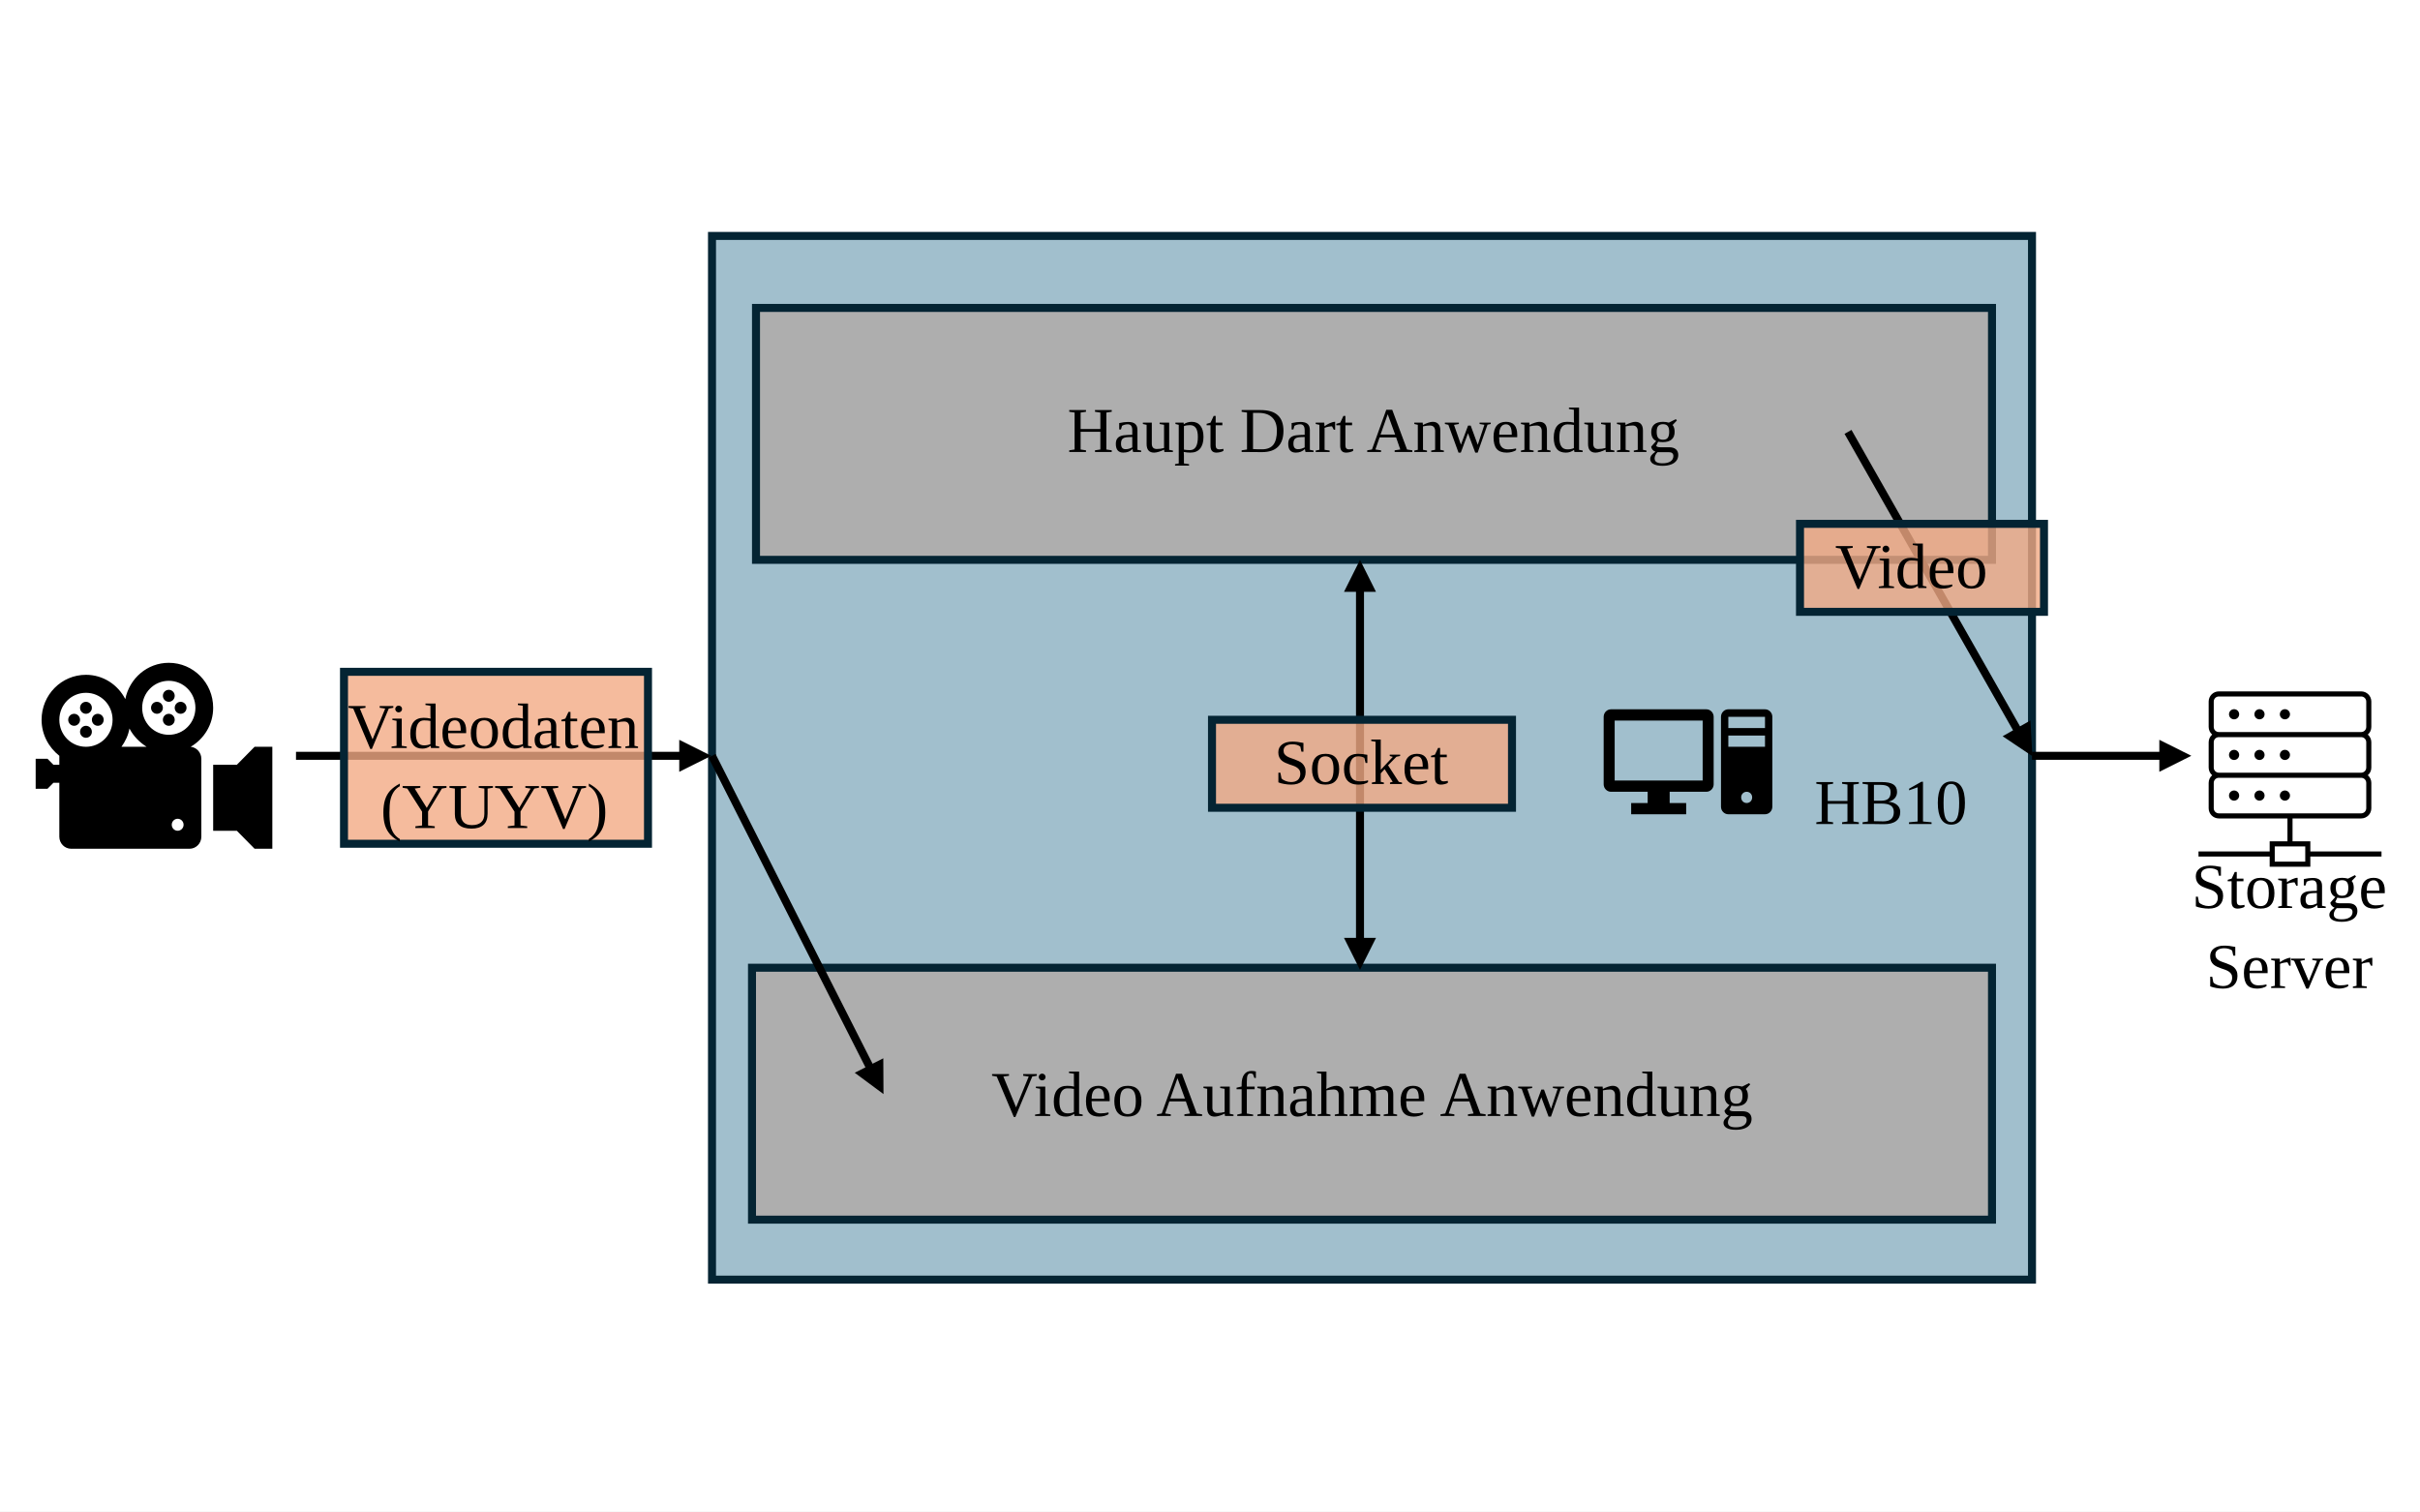
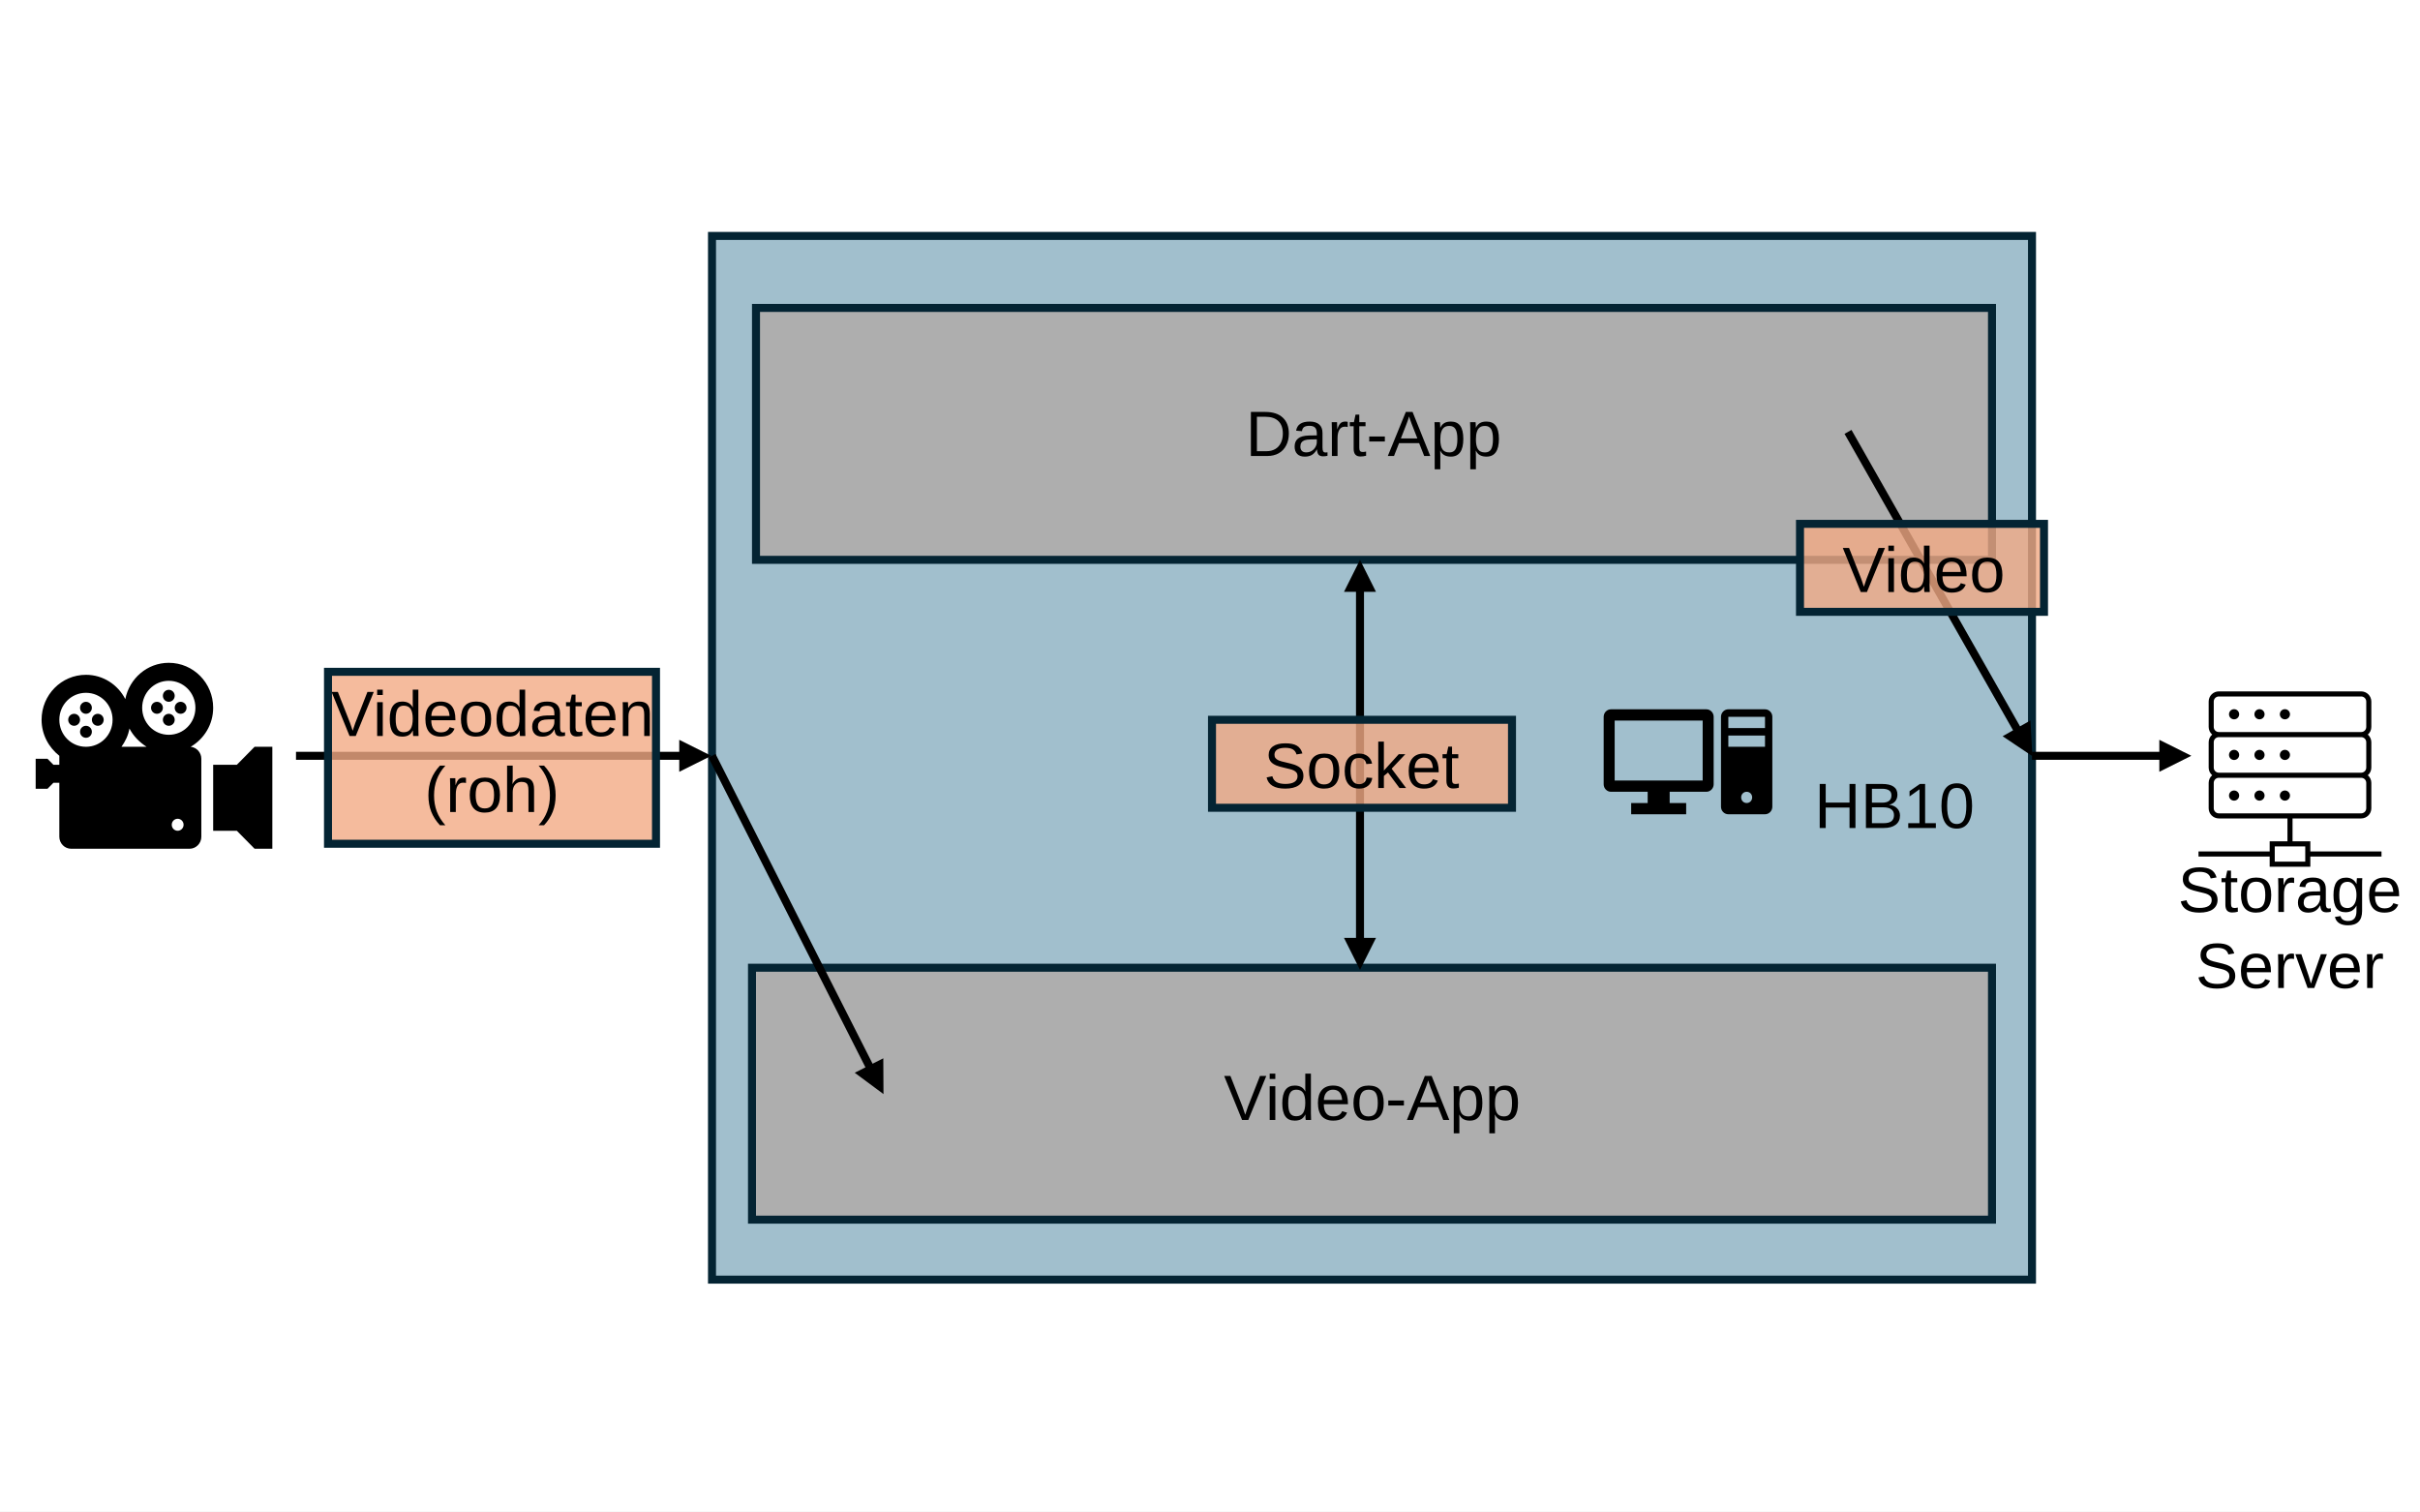
<svg xmlns="http://www.w3.org/2000/svg" width="605" height="378" overflow="hidden">
  <g>
    <rect x="0" y="0" width="605" height="377.896" fill="#FFFFFF" />
    <rect x="178" y="58.984" width="330" height="260.928" stroke="#042433" stroke-width="2.001" stroke-miterlimit="8" fill="#156082" fill-opacity="0.4" />
    <rect x="188" y="241.933" width="310" height="62.983" stroke="#042433" stroke-width="2.001" stroke-miterlimit="8" fill="#AEAEAE" />
-     <text font-family="Times New Roman,Times New Roman_MSFontService,sans-serif" font-weight="400" font-size="16" transform="matrix(1 0 0 0.999725 247.83 279)">Video Aufnahme</text>
-     <text font-family="Times New Roman,Times New Roman_MSFontService,sans-serif" font-weight="400" font-size="16" transform="matrix(1 0 0 0.999725 359.974 279)">Anwendung</text>
+     <text font-family="Arial,Arial_MSFontService,sans-serif" font-weight="400" font-size="16" transform="matrix(1 0 0 0.999725 305.962 280)">Video</text>
+     <text font-family="Arial,Arial_MSFontService,sans-serif" font-weight="400" font-size="16" transform="matrix(1 0 0 0.999725 346.354 280)">-</text>
+     <text font-family="Arial,Arial_MSFontService,sans-serif" font-weight="400" font-size="16" transform="matrix(1 0 0 0.999725 351.688 280)">App</text>
    <path d="M74 187.948 171.146 187.957 171.146 189.957 74 189.948ZM169.813 184.957 177.815 188.958 169.812 192.957Z" />
-     <rect x="86" y="167.954" width="76" height="42.988" stroke="#042433" stroke-width="2.001" stroke-miterlimit="8" fill="#F2AA84" fill-opacity="0.8" />
-     <text font-family="Times New Roman,Times New Roman_MSFontService,sans-serif" font-weight="400" font-size="16" transform="matrix(1 0 0 0.999725 86.9542 187)">Videodaten</text>
-     <text font-family="Times New Roman,Times New Roman_MSFontService,sans-serif" font-weight="400" font-size="16" transform="matrix(1 0 0 0.999725 95.1432 207)">(YUYV)</text>
+     <rect x="82" y="167.954" width="82" height="42.988" stroke="#042433" stroke-width="2.001" stroke-miterlimit="8" fill="#F2AA84" fill-opacity="0.8" />
+     <text font-family="Arial,Arial_MSFontService,sans-serif" font-weight="400" font-size="16" transform="matrix(1 0 0 0.999725 82.8269 184)">Videodaten</text>
+     <text font-family="Arial,Arial_MSFontService,sans-serif" font-weight="400" font-size="16" transform="matrix(1 0 0 0.999725 106.107 203)">(roh)</text>
    <path d="M178.892 188.496 218.749 267.123 216.964 268.027 177.108 189.4ZM220.823 264.577 220.871 273.521 213.685 268.194Z" />
-     <text font-family="Times New Roman,Times New Roman_MSFontService,sans-serif" font-weight="400" font-size="16" transform="matrix(1 0 0 0.999725 453.615 206)">HB10</text>
+     <text font-family="Arial,Arial_MSFontService,sans-serif" font-weight="400" font-size="16" transform="matrix(1 0 0 0.999725 453.615 207)">HB10</text>
    <rect x="189" y="76.979" width="309" height="62.983" stroke="#042433" stroke-width="2.001" stroke-miterlimit="8" fill="#AEAEAE" />
-     <text font-family="Times New Roman,Times New Roman_MSFontService,sans-serif" font-weight="400" font-size="16" transform="matrix(1 0 0 0.999725 266.841 113)">Haupt Dart</text>
-     <text font-family="Times New Roman,Times New Roman_MSFontService,sans-serif" font-weight="400" font-size="16" transform="matrix(1 0 0 0.999725 341.649 113)">Anwendung</text>
+     <text font-family="Arial,Arial_MSFontService,sans-serif" font-weight="400" font-size="16" transform="matrix(1 0 0 0.999725 311.414 114)">Dart</text>
+     <text font-family="Arial,Arial_MSFontService,sans-serif" font-weight="400" font-size="16" transform="matrix(1 0 0 0.999725 341.589 114)">-</text>
+     <text font-family="Arial,Arial_MSFontService,sans-serif" font-weight="400" font-size="16" transform="matrix(1 0 0 0.999725 346.923 114)">App</text>
    <path d="M1 6.667 1 95.845-1 95.845-1 6.667ZM-4 8 0 0 4 8ZM4 94.512 0 102.512-4 94.512Z" transform="matrix(1.00028 0 0 -1 340 242.473)" />
    <rect x="303" y="179.95" width="75" height="21.994" stroke="#042433" stroke-width="2.001" stroke-miterlimit="8" fill="#F2AA84" fill-opacity="0.8" />
-     <text font-family="Times New Roman,Times New Roman_MSFontService,sans-serif" font-weight="400" font-size="16" transform="matrix(1 0 0 0.999725 318.5 196)">Socket</text>
+     <text font-family="Arial,Arial_MSFontService,sans-serif" font-weight="400" font-size="16" transform="matrix(1 0 0 0.999725 315.916 197)">Socket</text>
    <path d="M462.87 107.476 505.664 182.751 503.925 183.739 461.13 108.464ZM507.614 180.11 508.09 189.041 500.657 184.063Z" />
-     <text font-family="Times New Roman,Times New Roman_MSFontService,sans-serif" font-weight="400" font-size="16" transform="matrix(1 0 0 0.999725 547.873 227)">Storage</text>
-     <text font-family="Times New Roman,Times New Roman_MSFontService,sans-serif" font-weight="400" font-size="16" transform="matrix(1 0 0 0.999725 551.46 247)">Server</text>
+     <text font-family="Arial,Arial_MSFontService,sans-serif" font-weight="400" font-size="16" transform="matrix(1 0 0 0.999725 544.455 228)">Storage</text>
+     <text font-family="Arial,Arial_MSFontService,sans-serif" font-weight="400" font-size="16" transform="matrix(1 0 0 0.999725 548.876 247)">Server</text>
    <g>
      <g>
        <g>
          <path d="M25.667 26.583 3.667 26.583 3.667 11.917 25.667 11.917 25.667 26.583ZM26.583 9.167 2.75 9.167C1.742 9.167 0.917 9.992 0.917 11L0.917 27.5C0.917 28.508 1.742 29.333 2.75 29.333L11.917 29.333 11.917 32.083 7.792 32.083 7.792 34.833 21.542 34.833 21.542 32.083 17.417 32.083 17.417 29.333 26.583 29.333C27.592 29.333 28.417 28.508 28.417 27.5L28.417 11C28.417 9.992 27.592 9.167 26.583 9.167Z" transform="matrix(1 0 0 1.02244 400 167.954)" />
          <path d="M41.25 13.75 32.083 13.75 32.083 11 41.25 11 41.25 13.75ZM41.25 18.333 32.083 18.333 32.083 15.583 41.25 15.583 41.25 18.333ZM36.667 32.083C35.888 32.083 35.292 31.488 35.292 30.708 35.292 29.929 35.888 29.333 36.667 29.333 37.446 29.333 38.042 29.929 38.042 30.708 38.042 31.488 37.446 32.083 36.667 32.083ZM41.25 9.167 32.083 9.167C31.075 9.167 30.25 9.992 30.25 11L30.25 33C30.25 34.008 31.075 34.833 32.083 34.833L41.25 34.833C42.258 34.833 43.083 34.008 43.083 33L43.083 11C43.083 9.992 42.258 9.167 41.25 9.167Z" transform="matrix(1 0 0 1.02244 400 167.954)" />
        </g>
      </g>
    </g>
    <g>
      <g>
        <g>
          <path d="M19.969 23.667C19.969 24.484 19.306 25.146 18.49 25.146 17.673 25.146 17.01 24.484 17.01 23.667 17.01 22.85 17.673 22.188 18.49 22.188 19.306 22.188 19.969 22.85 19.969 23.667Z" transform="matrix(1 0 0 1.0138 2.99999 152.958)" />
          <path d="M19.969 29.583C19.969 30.4 19.306 31.062 18.49 31.062 17.673 31.062 17.01 30.4 17.01 29.583 17.01 28.766 17.673 28.104 18.49 28.104 19.306 28.104 19.969 28.766 19.969 29.583Z" transform="matrix(1 0 0 1.0138 2.99999 152.958)" />
          <path d="M17.01 26.625C17.01 27.442 16.348 28.104 15.531 28.104 14.714 28.104 14.052 27.442 14.052 26.625 14.052 25.808 14.714 25.146 15.531 25.146 16.348 25.146 17.01 25.808 17.01 26.625Z" transform="matrix(1 0 0 1.0138 2.99999 152.958)" />
          <path d="M22.927 26.625C22.927 27.442 22.265 28.104 21.448 28.104 20.631 28.104 19.969 27.442 19.969 26.625 19.969 25.808 20.631 25.146 21.448 25.146 22.265 25.146 22.927 25.808 22.927 26.625Z" transform="matrix(1 0 0 1.0138 2.99999 152.958)" />
          <path d="M40.677 20.708C40.677 21.525 40.015 22.188 39.198 22.188 38.381 22.188 37.719 21.525 37.719 20.708 37.719 19.891 38.381 19.229 39.198 19.229 40.015 19.229 40.677 19.891 40.677 20.708Z" transform="matrix(1 0 0 1.0138 2.99999 152.958)" />
          <path d="M40.677 26.625C40.677 27.442 40.015 28.104 39.198 28.104 38.381 28.104 37.719 27.442 37.719 26.625 37.719 25.808 38.381 25.146 39.198 25.146 40.015 25.146 40.677 25.808 40.677 26.625Z" transform="matrix(1 0 0 1.0138 2.99999 152.958)" />
          <path d="M37.719 23.667C37.719 24.484 37.056 25.146 36.24 25.146 35.423 25.146 34.76 24.484 34.76 23.667 34.76 22.85 35.423 22.188 36.24 22.188 37.056 22.188 37.719 22.85 37.719 23.667Z" transform="matrix(1 0 0 1.0138 2.99999 152.958)" />
          <path d="M43.635 23.667C43.635 24.484 42.973 25.146 42.156 25.146 41.339 25.146 40.677 24.484 40.677 23.667 40.677 22.85 41.339 22.188 42.156 22.188 42.973 22.188 43.635 22.85 43.635 23.667Z" transform="matrix(1 0 0 1.0138 2.99999 152.958)" />
          <path d="M60.646 33.281 56.208 37.719 50.292 37.719 50.292 53.99 56.208 53.99 60.646 58.427 65.083 58.427 65.083 33.281Z" transform="matrix(1 0 0 1.0138 2.99999 152.958)" />
          <path d="M39.198 30.323C35.5 30.323 32.542 27.365 32.542 23.667 32.542 19.969 35.5 17.01 39.198 17.01 42.896 17.01 45.854 19.969 45.854 23.667 45.854 27.365 42.896 30.323 39.198 30.323ZM41.417 53.99C40.603 53.99 39.938 53.324 39.938 52.51 39.938 51.697 40.603 51.031 41.417 51.031 42.23 51.031 42.896 51.697 42.896 52.51 42.896 53.324 42.23 53.99 41.417 53.99ZM27.365 33.281C28.326 31.95 29.066 30.471 29.361 28.77 30.323 30.619 31.876 32.172 33.651 33.281L27.365 33.281ZM18.49 33.281C14.792 33.281 11.833 30.323 11.833 26.625 11.833 22.927 14.792 19.969 18.49 19.969 22.188 19.969 25.146 22.927 25.146 26.625 25.146 30.323 22.188 33.281 18.49 33.281ZM44.671 33.281C47.999 31.358 50.292 27.808 50.292 23.667 50.292 17.528 45.337 12.573 39.198 12.573 33.799 12.573 29.361 16.419 28.326 21.522 26.477 17.972 22.779 15.531 18.49 15.531 12.351 15.531 7.396 20.486 7.396 26.625 7.396 30.249 9.171 33.429 11.833 35.5L11.833 37.719 10.354 37.719 8.875 36.24 5.917 36.24 5.917 43.635 8.875 43.635 10.354 42.156 11.833 42.156 11.833 55.469C11.833 57.096 13.165 58.427 14.792 58.427L44.375 58.427C46.002 58.427 47.333 57.096 47.333 55.469L47.333 36.24C47.333 34.687 46.15 33.429 44.671 33.281Z" transform="matrix(1 0 0 1.0138 2.99999 152.958)" />
        </g>
      </g>
    </g>
    <g>
      <g>
        <g>
          <path d="M53.36 48.914 35.574 48.914 35.574 46.373 31.127 46.373 31.127 40.656 48.278 40.656C49.682 40.656 50.819 39.518 50.819 38.114L50.819 31.762C50.817 31.03 50.497 30.334 49.941 29.856 50.497 29.378 50.817 28.683 50.819 27.951L50.819 21.598C50.817 20.866 50.497 20.17 49.941 19.692 50.497 19.215 50.817 18.519 50.819 17.787L50.819 11.434C50.819 10.031 49.682 8.893 48.278 8.893L12.705 8.893C11.302 8.893 10.164 10.031 10.164 11.434L10.164 17.787C10.166 18.519 10.487 19.215 11.042 19.692 10.487 20.17 10.166 20.866 10.164 21.598L10.164 27.951C10.166 28.683 10.487 29.378 11.042 29.856 10.487 30.334 10.166 31.03 10.164 31.762L10.164 38.114C10.164 39.518 11.302 40.656 12.705 40.656L29.856 40.656 29.856 46.373 25.41 46.373 25.41 48.914 7.623 48.914 7.623 50.184 25.41 50.184 25.41 52.725 35.574 52.725 35.574 50.184 53.36 50.184ZM11.434 17.787 11.434 11.434C11.434 10.733 12.003 10.164 12.705 10.164L48.278 10.164C48.98 10.164 49.549 10.733 49.549 11.434L49.549 17.787C49.549 18.488 48.98 19.057 48.278 19.057L12.705 19.057C12.003 19.057 11.434 18.488 11.434 17.787ZM11.434 27.951 11.434 21.598C11.434 20.896 12.003 20.328 12.705 20.328L48.278 20.328C48.98 20.328 49.549 20.896 49.549 21.598L49.549 27.951C49.549 28.652 48.98 29.221 48.278 29.221L12.705 29.221C12.003 29.221 11.434 28.652 11.434 27.951ZM11.434 38.114 11.434 31.762C11.434 31.06 12.003 30.492 12.705 30.492L48.278 30.492C48.98 30.492 49.549 31.06 49.549 31.762L49.549 38.114C49.549 38.816 48.98 39.385 48.278 39.385L12.705 39.385C12.003 39.385 11.434 38.816 11.434 38.114ZM34.303 51.455 26.68 51.455 26.68 47.643 34.303 47.643Z" transform="matrix(1.00028 0 0 1 542 163.955)" />
          <path d="M17.787 14.611C17.787 15.312 17.218 15.881 16.516 15.881 15.815 15.881 15.246 15.312 15.246 14.611 15.246 13.909 15.815 13.34 16.516 13.34 17.218 13.34 17.787 13.909 17.787 14.611Z" transform="matrix(1.00028 0 0 1 542 163.955)" />
          <path d="M24.139 14.611C24.139 15.312 23.57 15.881 22.869 15.881 22.167 15.881 21.598 15.312 21.598 14.611 21.598 13.909 22.167 13.34 22.869 13.34 23.57 13.34 24.139 13.909 24.139 14.611Z" transform="matrix(1.00028 0 0 1 542 163.955)" />
          <path d="M30.492 14.611C30.492 15.312 29.923 15.881 29.221 15.881 28.519 15.881 27.951 15.312 27.951 14.611 27.951 13.909 28.519 13.34 29.221 13.34 29.923 13.34 30.492 13.909 30.492 14.611Z" transform="matrix(1.00028 0 0 1 542 163.955)" />
          <path d="M17.787 24.774C17.787 25.476 17.218 26.045 16.516 26.045 15.815 26.045 15.246 25.476 15.246 24.774 15.246 24.073 15.815 23.504 16.516 23.504 17.218 23.504 17.787 24.073 17.787 24.774Z" transform="matrix(1.00028 0 0 1 542 163.955)" />
          <path d="M24.139 24.774C24.139 25.476 23.57 26.045 22.869 26.045 22.167 26.045 21.598 25.476 21.598 24.774 21.598 24.073 22.167 23.504 22.869 23.504 23.57 23.504 24.139 24.073 24.139 24.774Z" transform="matrix(1.00028 0 0 1 542 163.955)" />
          <path d="M30.492 24.774C30.492 25.476 29.923 26.045 29.221 26.045 28.519 26.045 27.951 25.476 27.951 24.774 27.951 24.073 28.519 23.504 29.221 23.504 29.923 23.504 30.492 24.073 30.492 24.774Z" transform="matrix(1.00028 0 0 1 542 163.955)" />
          <path d="M17.787 34.938C17.787 35.64 17.218 36.209 16.516 36.209 15.815 36.209 15.246 35.64 15.246 34.938 15.246 34.237 15.815 33.668 16.516 33.668 17.218 33.668 17.787 34.237 17.787 34.938Z" transform="matrix(1.00028 0 0 1 542 163.955)" />
          <path d="M24.139 34.938C24.139 35.64 23.57 36.209 22.869 36.209 22.167 36.209 21.598 35.64 21.598 34.938 21.598 34.237 22.167 33.668 22.869 33.668 23.57 33.668 24.139 34.237 24.139 34.938Z" transform="matrix(1.00028 0 0 1 542 163.955)" />
          <path d="M30.492 34.938C30.492 35.64 29.923 36.209 29.221 36.209 28.519 36.209 27.951 35.64 27.951 34.938 27.951 34.237 28.519 33.668 29.221 33.668 29.923 33.668 30.492 34.237 30.492 34.938Z" transform="matrix(1.00028 0 0 1 542 163.955)" />
        </g>
      </g>
    </g>
    <rect x="450" y="130.964" width="61" height="21.994" stroke="#042433" stroke-width="2.001" stroke-miterlimit="8" fill="#F2AA84" fill-opacity="0.8" />
-     <text font-family="Times New Roman,Times New Roman_MSFontService,sans-serif" font-weight="400" font-size="16" transform="matrix(1 0 0 0.999725 458.768 147)">Video</text>
+     <text font-family="Arial,Arial_MSFontService,sans-serif" font-weight="400" font-size="16" transform="matrix(1 0 0 0.999725 460.626 148)">Video</text>
    <path d="M0-1 33.157-0.992 33.156 1.008-0 1ZM31.824-3.992 39.823 0.01 31.822 4.008Z" transform="matrix(1.00028 0 0 -1 508 188.958)" />
  </g>
</svg>
